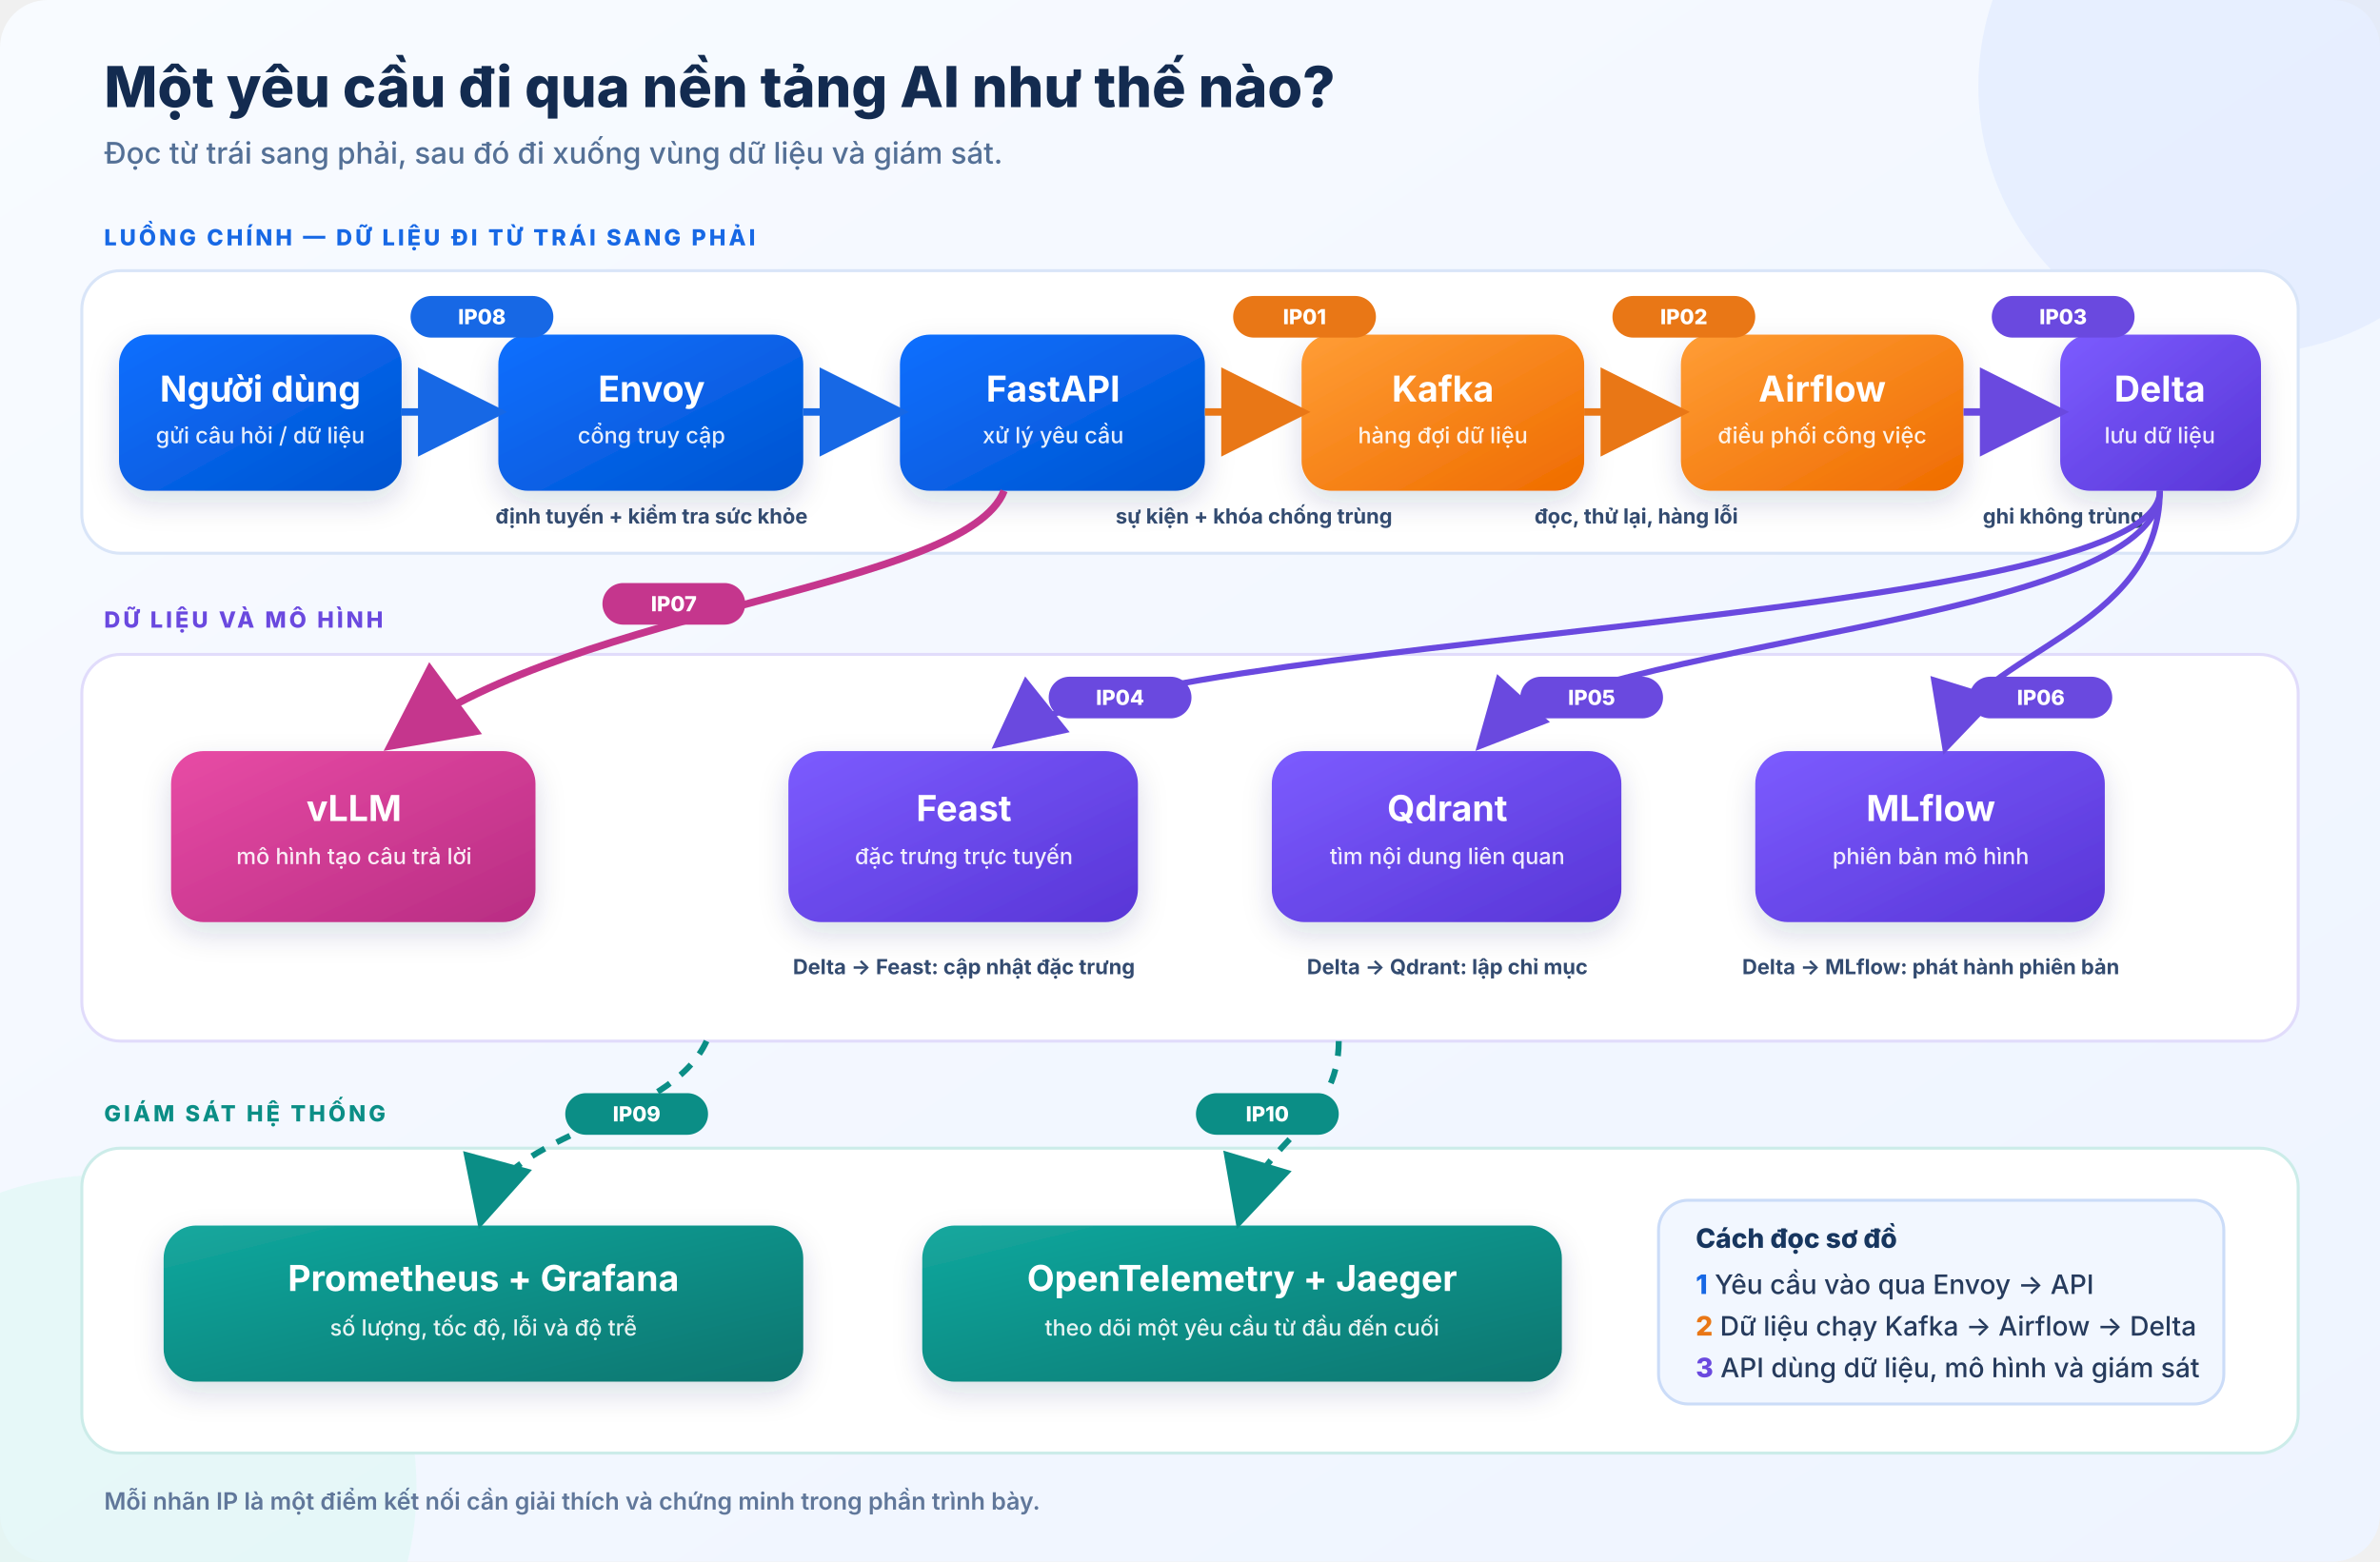
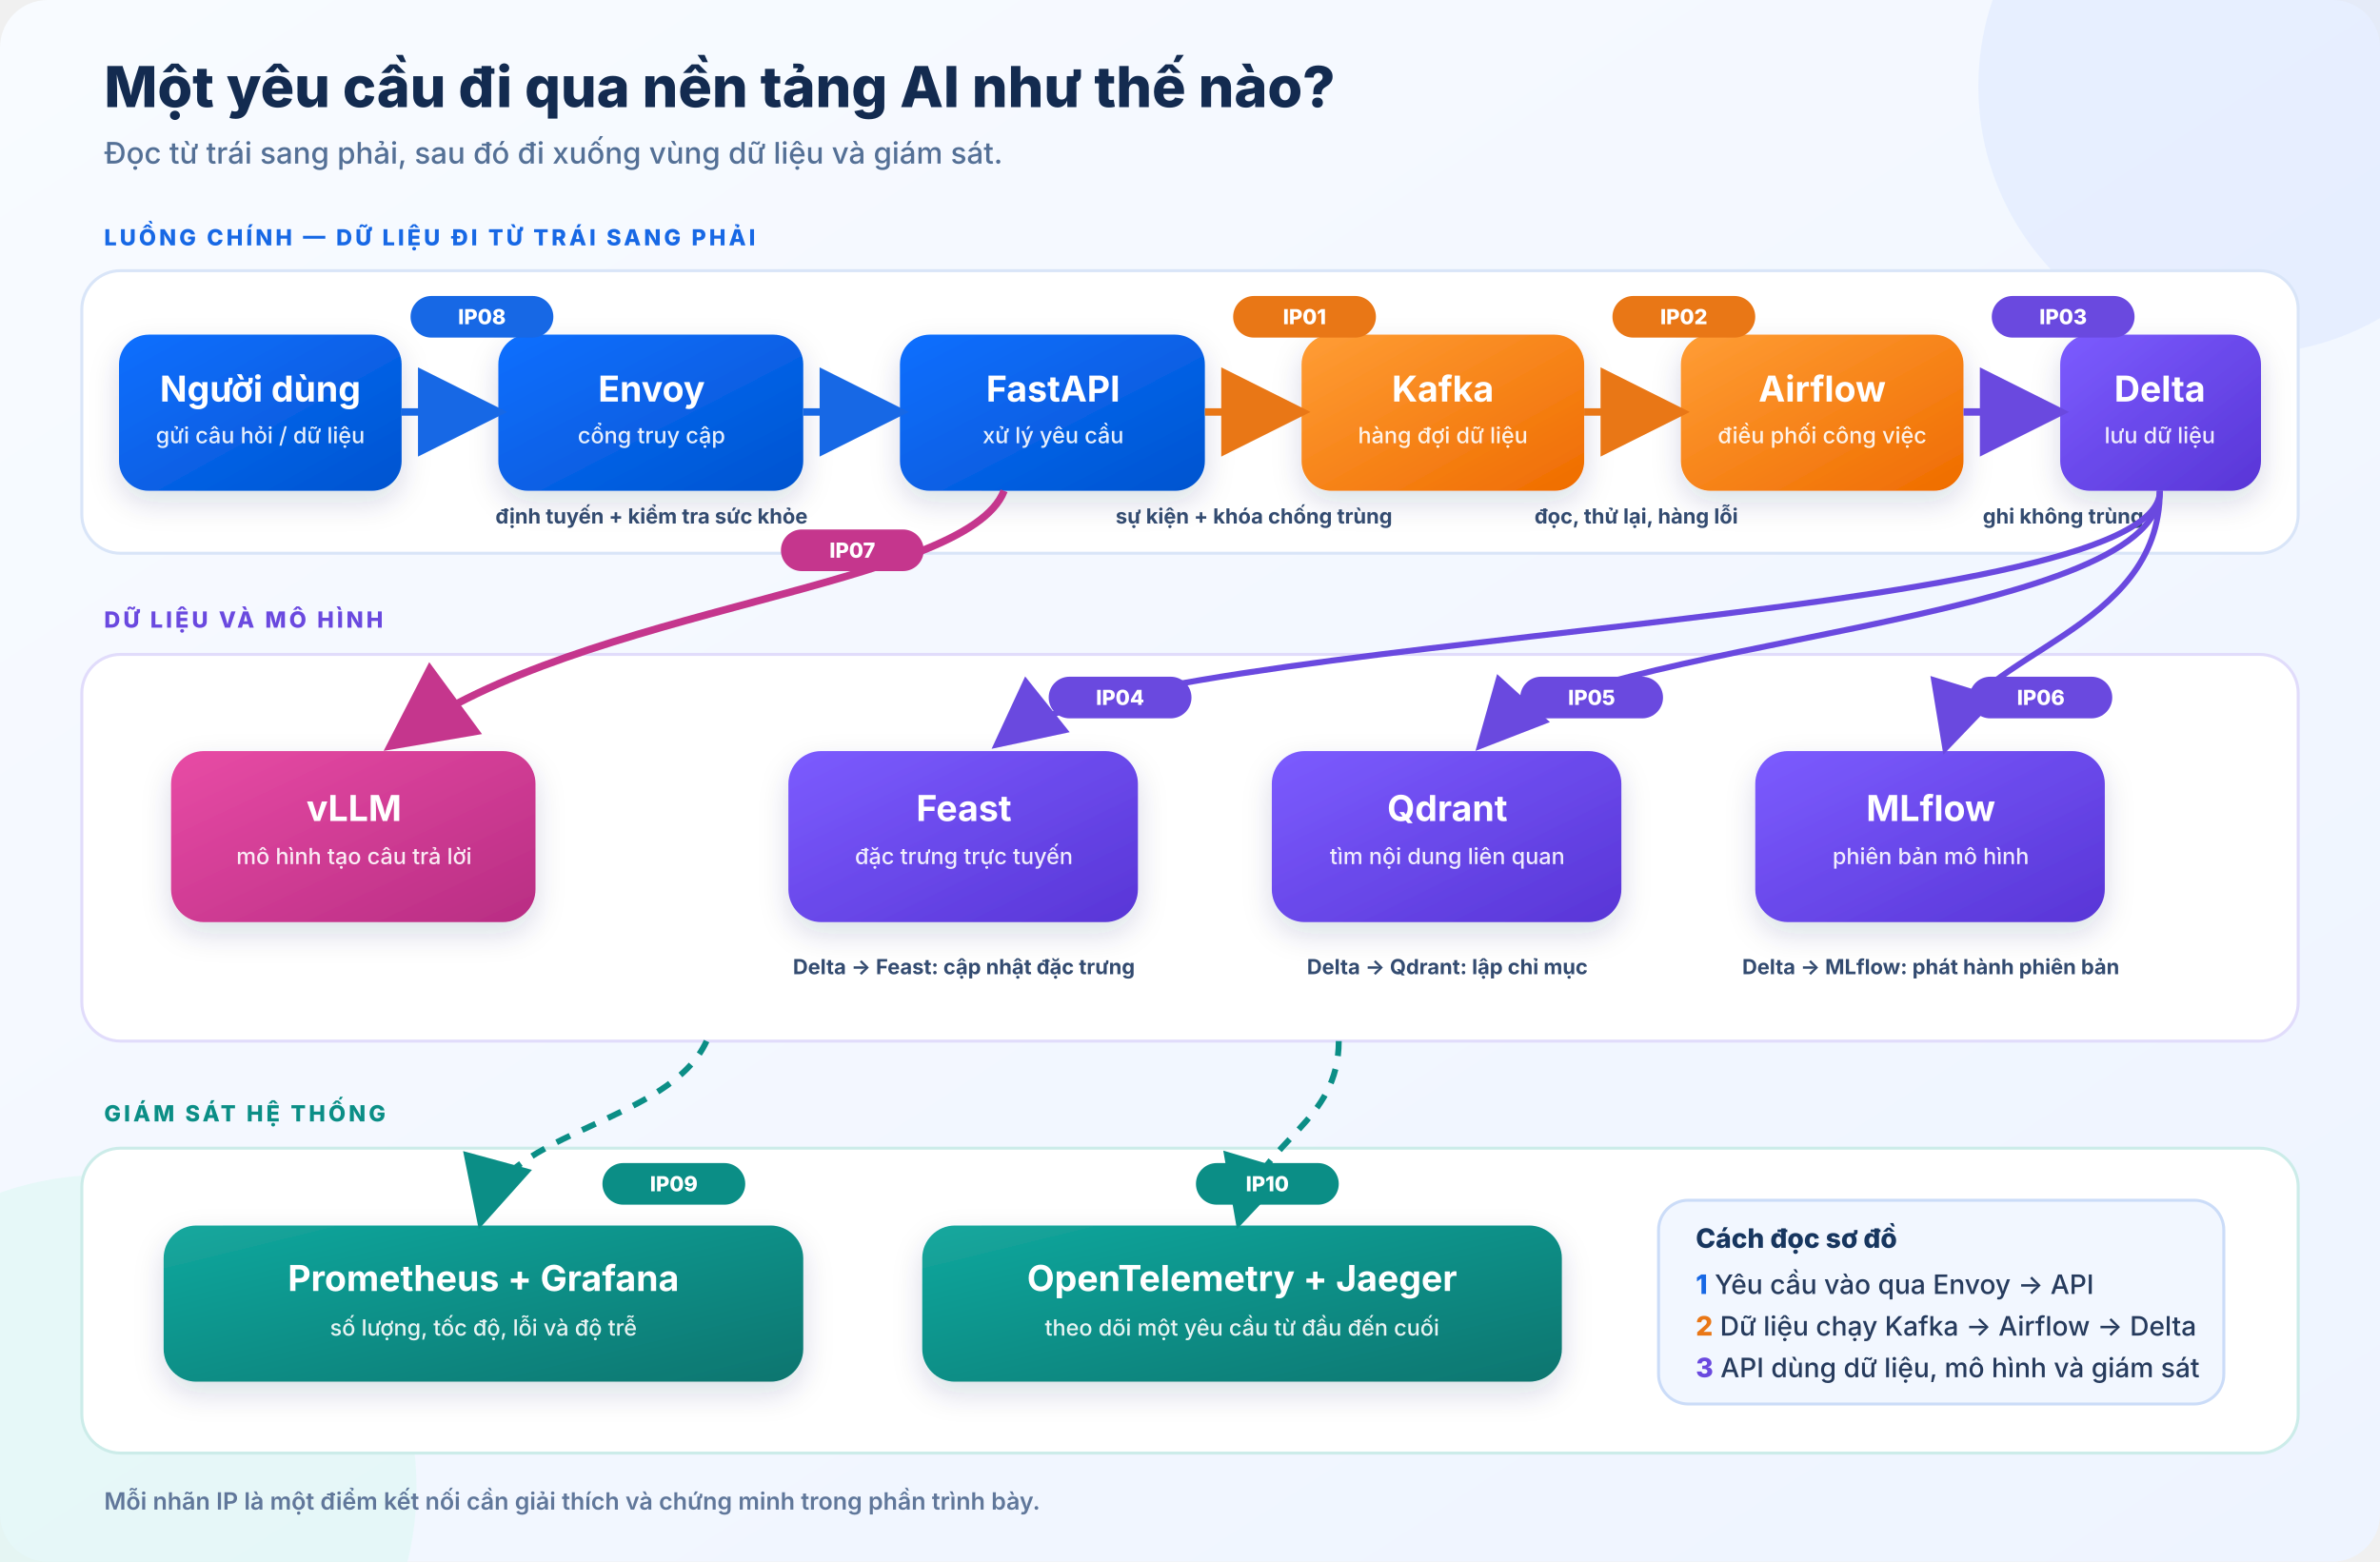
<svg xmlns="http://www.w3.org/2000/svg" width="1600" height="1050" viewBox="0 0 1600 1050" role="img" aria-labelledby="title description">
  <defs>
    <linearGradient id="page" x1="0" y1="0" x2="1" y2="1">
      <stop offset="0" stop-color="#f8fbff" />
      <stop offset="1" stop-color="#eef4ff" />
    </linearGradient>
    <linearGradient id="access" x1="0" y1="0" x2="1" y2="1">
      <stop offset="0" stop-color="#0f6fff" />
      <stop offset="1" stop-color="#0054cf" />
    </linearGradient>
    <linearGradient id="pipeline" x1="0" y1="0" x2="1" y2="1">
      <stop offset="0" stop-color="#ff9d35" />
      <stop offset="1" stop-color="#ef6c00" />
    </linearGradient>
    <linearGradient id="data" x1="0" y1="0" x2="1" y2="1">
      <stop offset="0" stop-color="#7c5cff" />
      <stop offset="1" stop-color="#5835d6" />
    </linearGradient>
    <linearGradient id="model" x1="0" y1="0" x2="1" y2="1">
      <stop offset="0" stop-color="#e84ba5" />
      <stop offset="1" stop-color="#b82d83" />
    </linearGradient>
    <linearGradient id="observe" x1="0" y1="0" x2="1" y2="1">
      <stop offset="0" stop-color="#13a89e" />
      <stop offset="1" stop-color="#08756f" />
    </linearGradient>
    <filter id="shadow" x="-20%" y="-30%" width="140%" height="170%">
      <feDropShadow dx="0" dy="8" stdDeviation="10" flood-color="#15315b" flood-opacity="0.15" />
    </filter>
    <marker id="arrow-blue" markerWidth="12" markerHeight="12" refX="9" refY="6" orient="auto">
      <path d="M0 0 L12 6 L0 12 Z" fill="#1768e5" />
    </marker>
    <marker id="arrow-orange" markerWidth="12" markerHeight="12" refX="9" refY="6" orient="auto">
      <path d="M0 0 L12 6 L0 12 Z" fill="#e97716" />
    </marker>
    <marker id="arrow-purple" markerWidth="12" markerHeight="12" refX="9" refY="6" orient="auto">
      <path d="M0 0 L12 6 L0 12 Z" fill="#6a49df" />
    </marker>
    <marker id="arrow-pink" markerWidth="12" markerHeight="12" refX="9" refY="6" orient="auto">
      <path d="M0 0 L12 6 L0 12 Z" fill="#c5368d" />
    </marker>
    <marker id="arrow-teal" markerWidth="12" markerHeight="12" refX="9" refY="6" orient="auto">
      <path d="M0 0 L12 6 L0 12 Z" fill="#0b8e86" />
    </marker>
    <style>
      .font { font-family: Inter, ui-sans-serif, system-ui, -apple-system, "Segoe UI", sans-serif; }
      .node-title { font-size: 24px; font-weight: 750; fill: #ffffff; }
      .node-subtitle { font-size: 15px; font-weight: 500; fill: #ffffff; opacity: 0.9; }
      .section { font-size: 15px; font-weight: 800; letter-spacing: 2px; }
      .ip-text { font-size: 14px; font-weight: 800; fill: #ffffff; }
      .arrow-note { font-size: 14px; font-weight: 650; fill: #334b70; }
      .body { font-size: 18px; font-weight: 520; fill: #263b5d; }
    </style>
  </defs>
  <rect width="1600" height="1050" rx="32" fill="url(#page)" />
  <circle cx="1510" cy="58" r="180" fill="#dce8ff" opacity="0.55" />
  <circle cx="70" cy="1000" r="210" fill="#dff8f5" opacity="0.65" />
  <g class="font">
    <text x="70" y="72" font-size="38" font-weight="820" fill="#132b50">Một yêu cầu đi qua nền tảng AI như thế nào?</text>
    <text x="70" y="110" font-size="20" font-weight="520" fill="#547096">Đọc từ trái sang phải, sau đó đi xuống vùng dữ liệu và giám sát.</text>
    <text x="70" y="165" class="section" fill="#1768e5">LUỒNG CHÍNH — DỮ LIỆU ĐI TỪ TRÁI SANG PHẢI</text>
    <rect x="55" y="182" width="1490" height="190" rx="26" fill="#ffffff" stroke="#d9e5f8" stroke-width="2" />
    <g filter="url(#shadow)">
      <rect x="80" y="225" width="190" height="105" rx="20" fill="url(#access)" />
      <rect x="335" y="225" width="205" height="105" rx="20" fill="url(#access)" />
      <rect x="605" y="225" width="205" height="105" rx="20" fill="url(#access)" />
      <rect x="875" y="225" width="190" height="105" rx="20" fill="url(#pipeline)" />
      <rect x="1130" y="225" width="190" height="105" rx="20" fill="url(#pipeline)" />
      <rect x="1385" y="225" width="135" height="105" rx="20" fill="url(#data)" />
    </g>
    <text x="175" y="270" text-anchor="middle" class="node-title">Người dùng</text>
    <text x="175" y="298" text-anchor="middle" class="node-subtitle">gửi câu hỏi / dữ liệu</text>
    <text x="438" y="270" text-anchor="middle" class="node-title">Envoy</text>
    <text x="438" y="298" text-anchor="middle" class="node-subtitle">cổng truy cập</text>
    <text x="708" y="270" text-anchor="middle" class="node-title">FastAPI</text>
    <text x="708" y="298" text-anchor="middle" class="node-subtitle">xử lý yêu cầu</text>
    <text x="970" y="270" text-anchor="middle" class="node-title">Kafka</text>
    <text x="970" y="298" text-anchor="middle" class="node-subtitle">hàng đợi dữ liệu</text>
    <text x="1225" y="270" text-anchor="middle" class="node-title">Airflow</text>
    <text x="1225" y="298" text-anchor="middle" class="node-subtitle">điều phối công việc</text>
    <text x="1452" y="270" text-anchor="middle" class="node-title">Delta</text>
    <text x="1452" y="298" text-anchor="middle" class="node-subtitle">lưu dữ liệu</text>
    <path d="M270 277 H326" stroke="#1768e5" stroke-width="5" fill="none" marker-end="url(#arrow-blue)" />
    <path d="M540 277 H596" stroke="#1768e5" stroke-width="5" fill="none" marker-end="url(#arrow-blue)" />
    <path d="M810 277 H866" stroke="#e97716" stroke-width="5" fill="none" marker-end="url(#arrow-orange)" />
    <path d="M1065 277 H1121" stroke="#e97716" stroke-width="5" fill="none" marker-end="url(#arrow-orange)" />
    <path d="M1320 277 H1376" stroke="#6a49df" stroke-width="5" fill="none" marker-end="url(#arrow-purple)" />
    <g>
      <rect x="276" y="199" width="96" height="28" rx="14" fill="#1768e5" />
      <text x="324" y="218" text-anchor="middle" class="ip-text">IP08</text>
      <text x="438" y="352" text-anchor="middle" class="arrow-note">định tuyến + kiểm tra sức khỏe</text>
      <rect x="829" y="199" width="96" height="28" rx="14" fill="#e97716" />
      <text x="877" y="218" text-anchor="middle" class="ip-text">IP01</text>
      <text x="843" y="352" text-anchor="middle" class="arrow-note">sự kiện + khóa chống trùng</text>
      <rect x="1084" y="199" width="96" height="28" rx="14" fill="#e97716" />
      <text x="1132" y="218" text-anchor="middle" class="ip-text">IP02</text>
      <text x="1100" y="352" text-anchor="middle" class="arrow-note">đọc, thử lại, hàng lỗi</text>
      <rect x="1339" y="199" width="96" height="28" rx="14" fill="#6a49df" />
      <text x="1387" y="218" text-anchor="middle" class="ip-text">IP03</text>
      <text x="1387" y="352" text-anchor="middle" class="arrow-note">ghi không trùng</text>
    </g>
    <text x="70" y="422" class="section" fill="#6a49df">DỮ LIỆU VÀ MÔ HÌNH</text>
    <rect x="55" y="440" width="1490" height="260" rx="26" fill="#ffffff" stroke="#e1dcfb" stroke-width="2" />
    <g filter="url(#shadow)">
      <rect x="115" y="505" width="245" height="115" rx="22" fill="url(#model)" />
      <rect x="530" y="505" width="235" height="115" rx="22" fill="url(#data)" />
      <rect x="855" y="505" width="235" height="115" rx="22" fill="url(#data)" />
      <rect x="1180" y="505" width="235" height="115" rx="22" fill="url(#data)" />
    </g>
    <text x="238" y="552" text-anchor="middle" class="node-title">vLLM</text>
    <text x="238" y="581" text-anchor="middle" class="node-subtitle">mô hình tạo câu trả lời</text>
    <text x="648" y="552" text-anchor="middle" class="node-title">Feast</text>
    <text x="648" y="581" text-anchor="middle" class="node-subtitle">đặc trưng trực tuyến</text>
    <text x="973" y="552" text-anchor="middle" class="node-title">Qdrant</text>
    <text x="973" y="581" text-anchor="middle" class="node-subtitle">tìm nội dung liên quan</text>
    <text x="1298" y="552" text-anchor="middle" class="node-title">MLflow</text>
    <text x="1298" y="581" text-anchor="middle" class="node-subtitle">phiên bản mô hình</text>
    <path d="M675 330 C650 395 390 408 270 496" stroke="#c5368d" stroke-width="5" fill="none" marker-end="url(#arrow-pink)" />
-     <rect x="405" y="392" width="96" height="28" rx="14" fill="#c5368d" />
-     <text x="453" y="411" text-anchor="middle" class="ip-text">IP07</text>
+     <rect x="525" y="356" width="96" height="28" rx="14" fill="#c5368d" />
+     <text x="573" y="375" text-anchor="middle" class="ip-text">IP07</text>
    <path d="M1452 330 C1452 420 765 425 676 496" stroke="#6a49df" stroke-width="4" fill="none" marker-end="url(#arrow-purple)" />
    <path d="M1452 330 C1452 420 1060 430 1000 496" stroke="#6a49df" stroke-width="4" fill="none" marker-end="url(#arrow-purple)" />
    <path d="M1452 330 C1452 425 1328 438 1310 496" stroke="#6a49df" stroke-width="4" fill="none" marker-end="url(#arrow-purple)" />
    <rect x="705" y="455" width="96" height="28" rx="14" fill="#6a49df" />
    <text x="753" y="474" text-anchor="middle" class="ip-text">IP04</text>
    <rect x="1022" y="455" width="96" height="28" rx="14" fill="#6a49df" />
    <text x="1070" y="474" text-anchor="middle" class="ip-text">IP05</text>
    <rect x="1324" y="455" width="96" height="28" rx="14" fill="#6a49df" />
    <text x="1372" y="474" text-anchor="middle" class="ip-text">IP06</text>
    <text x="648" y="655" text-anchor="middle" class="arrow-note">Delta → Feast: cập nhật đặc trưng</text>
    <text x="973" y="655" text-anchor="middle" class="arrow-note">Delta → Qdrant: lập chỉ mục</text>
    <text x="1298" y="655" text-anchor="middle" class="arrow-note">Delta → MLflow: phát hành phiên bản</text>
    <text x="70" y="754" class="section" fill="#0b8e86">GIÁM SÁT HỆ THỐNG</text>
    <rect x="55" y="772" width="1490" height="205" rx="26" fill="#ffffff" stroke="#ccece9" stroke-width="2" />
    <g filter="url(#shadow)">
      <rect x="110" y="824" width="430" height="105" rx="22" fill="url(#observe)" />
      <rect x="620" y="824" width="430" height="105" rx="22" fill="url(#observe)" />
    </g>
    <text x="325" y="868" text-anchor="middle" class="node-title">Prometheus + Grafana</text>
    <text x="325" y="898" text-anchor="middle" class="node-subtitle">số lượng, tốc độ, lỗi và độ trễ</text>
    <text x="835" y="868" text-anchor="middle" class="node-title">OpenTelemetry + Jaeger</text>
    <text x="835" y="898" text-anchor="middle" class="node-subtitle">theo dõi một yêu cầu từ đầu đến cuối</text>
    <path d="M475 700 C450 755 340 760 325 815" stroke="#0b8e86" stroke-width="4" stroke-dasharray="10 9" fill="none" marker-end="url(#arrow-teal)" />
    <path d="M900 700 C900 755 850 765 835 815" stroke="#0b8e86" stroke-width="4" stroke-dasharray="10 9" fill="none" marker-end="url(#arrow-teal)" />
-     <rect x="380" y="735" width="96" height="28" rx="14" fill="#0b8e86" />
-     <text x="428" y="754" text-anchor="middle" class="ip-text">IP09</text>
-     <rect x="804" y="735" width="96" height="28" rx="14" fill="#0b8e86" />
-     <text x="852" y="754" text-anchor="middle" class="ip-text">IP10</text>
+     <rect x="405" y="782" width="96" height="28" rx="14" fill="#0b8e86" />
+     <text x="453" y="801" text-anchor="middle" class="ip-text">IP09</text>
+     <rect x="804" y="782" width="96" height="28" rx="14" fill="#0b8e86" />
+     <text x="852" y="801" text-anchor="middle" class="ip-text">IP10</text>
    <rect x="1115" y="807" width="380" height="137" rx="20" fill="#f2f7ff" stroke="#cbdcf8" stroke-width="2" />
    <text x="1140" y="839" font-size="18" font-weight="800" fill="#17365f">Cách đọc sơ đồ</text>
    <text x="1140" y="870" class="body">
      <tspan font-weight="800" fill="#1768e5">1</tspan> Yêu cầu vào qua Envoy → API</text>
    <text x="1140" y="898" class="body">
      <tspan font-weight="800" fill="#e97716">2</tspan> Dữ liệu chạy Kafka → Airflow → Delta</text>
    <text x="1140" y="926" class="body">
      <tspan font-weight="800" fill="#6a49df">3</tspan> API dùng dữ liệu, mô hình và giám sát</text>
    <text x="70" y="1015" font-size="16" font-weight="560" fill="#60779a">Mỗi nhãn IP là một điểm kết nối cần giải thích và chứng minh trong phần trình bày.</text>
  </g>
</svg>
